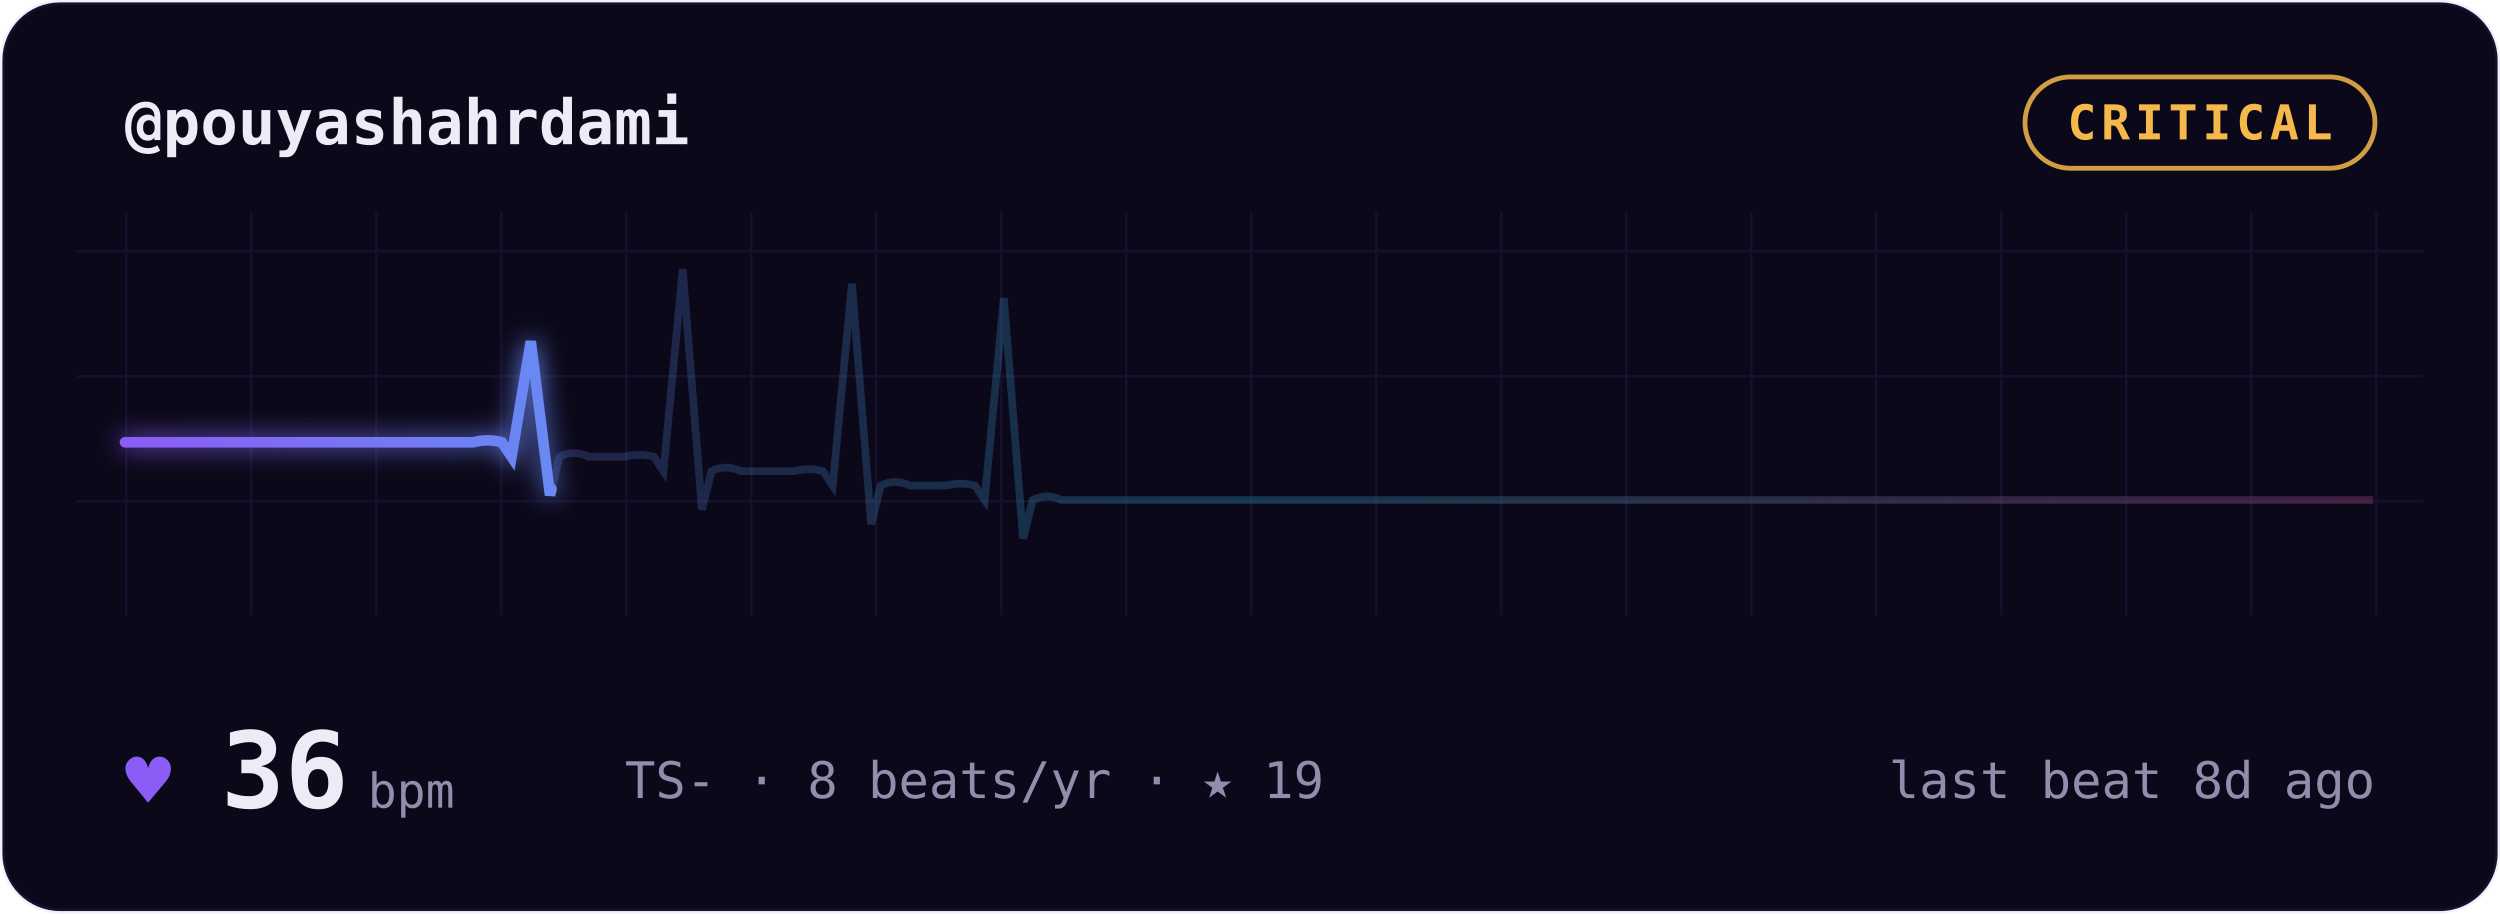
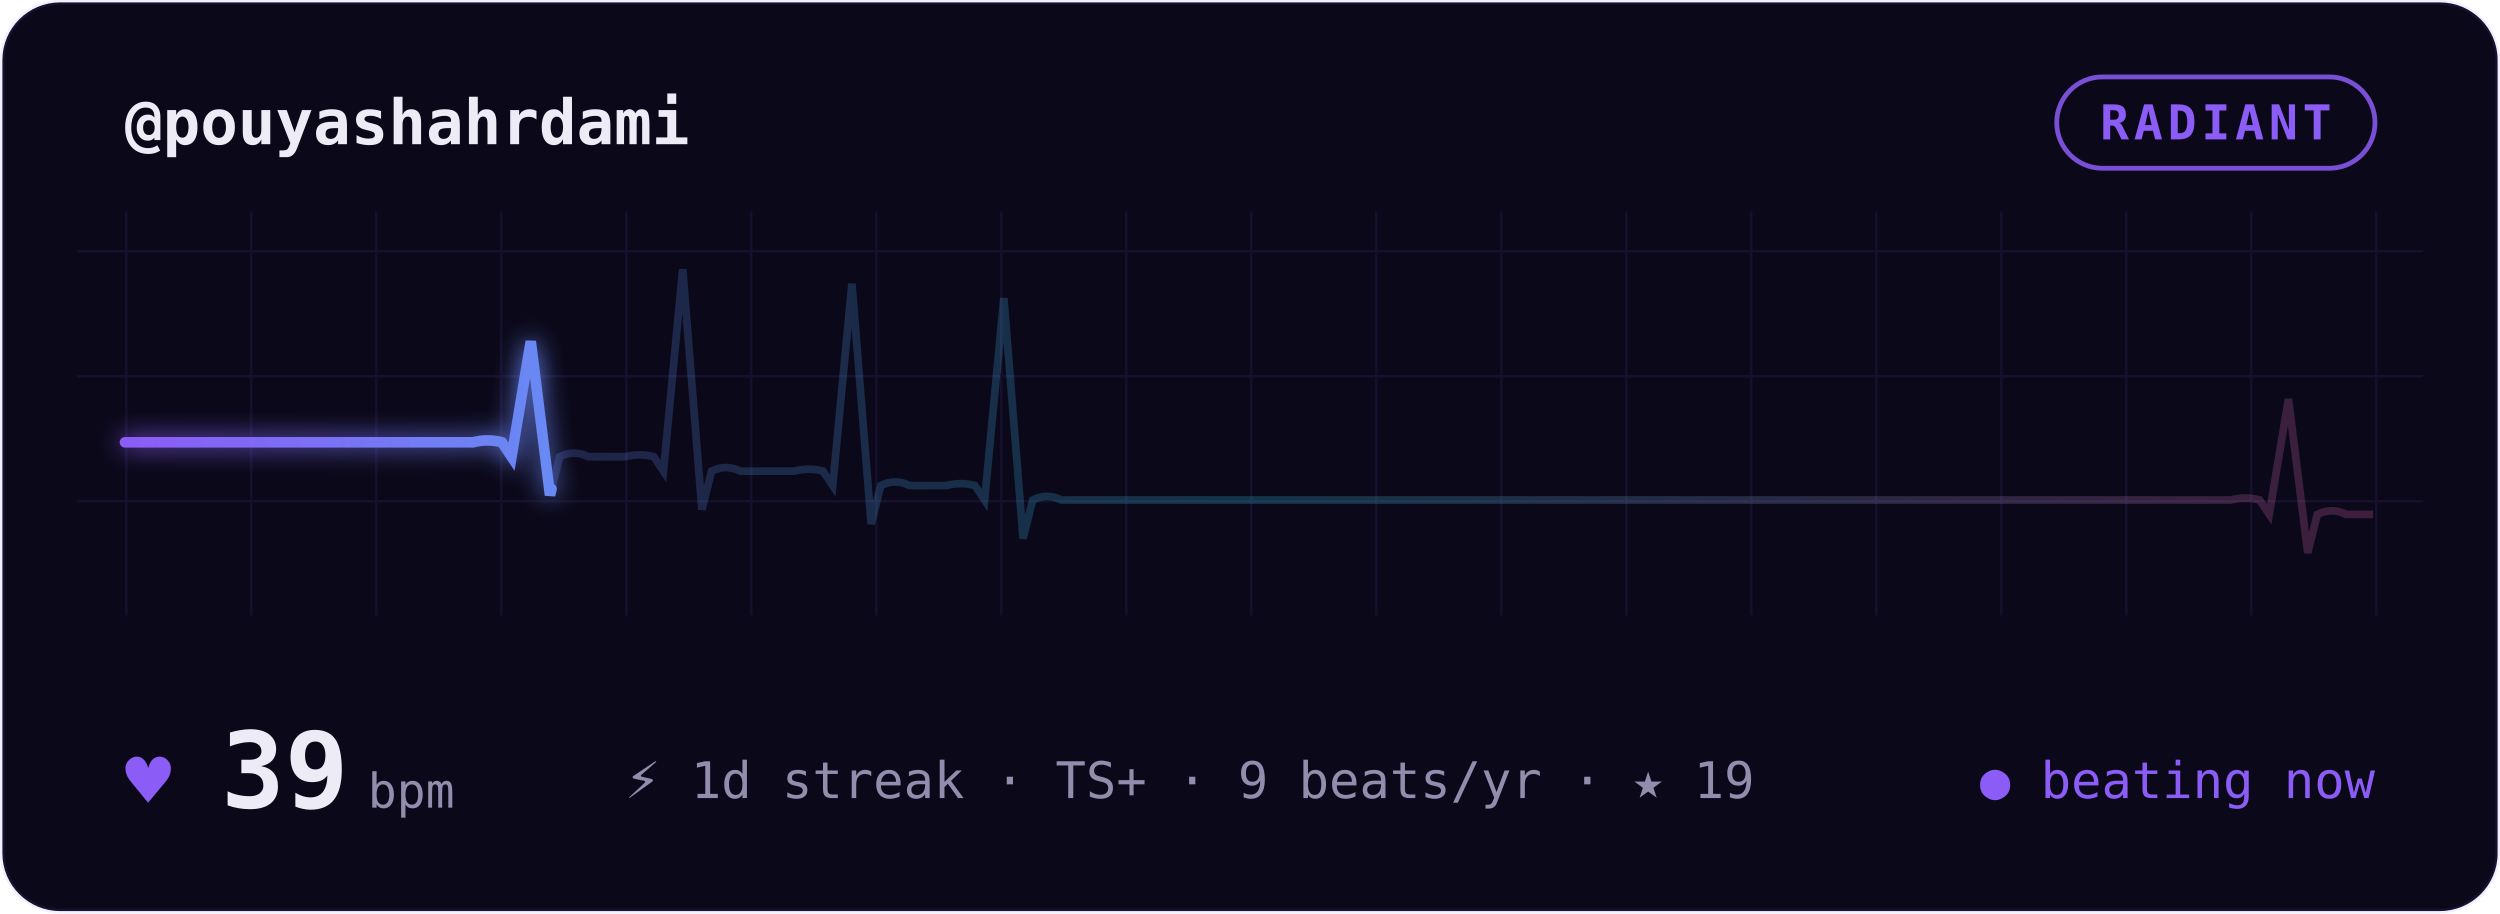
<svg xmlns="http://www.w3.org/2000/svg" width="520" height="190" viewBox="0 0 520 190" role="img" aria-labelledby="gp-title gp-desc">
-   <style>.gp-sweep{animation:gp-sweep 10s linear infinite}
-        .gp-heart{animation:gp-thump 1.7s ease-in-out infinite;transform-origin:center;transform-box:fill-box}
+   <style>.gp-sweep{animation:gp-sweep 9.2s linear infinite}
+        .gp-heart{animation:gp-thump 1.5s ease-in-out infinite;transform-origin:center;transform-box:fill-box}
       .gp-dot{animation:gp-blink 1.8s ease-in-out infinite}
       @keyframes gp-sweep{from{stroke-dashoffset:1000}to{stroke-dashoffset:0}}
       @keyframes gp-thump{0%,100%{transform:scale(1)}15%{transform:scale(1.32)}30%{transform:scale(1)}}
       @keyframes gp-blink{50%{opacity:.25}}</style>
  <defs>
    <linearGradient id="gp-tg" x1="0" y1="0" x2="1" y2="0">
      <stop offset="0" stop-color="#8B5CF6" />
      <stop offset="0.5" stop-color="#2FD4EE" />
      <stop offset="1" stop-color="#F26DB8" />
    </linearGradient>
    <filter id="gp-glow" x="-20%" y="-40%" width="140%" height="180%">
      <feGaussianBlur stdDeviation="2.6" result="b" />
      <feMerge>
        <feMergeNode in="b" />
        <feMergeNode in="SourceGraphic" />
      </feMerge>
    </filter>
    <pattern id="gp-grid" width="26" height="26" patternUnits="userSpaceOnUse">
      <path d="M26 0H0V26" fill="none" stroke="rgba(139,92,246,0.10)" stroke-width="1" />
    </pattern>
  </defs>
  <rect x="0.5" y="0.5" width="519" height="189" rx="12" fill="#0B0819" stroke="rgba(139,92,246,0.10)" />
  <rect x="16" y="44" width="488" height="84" fill="url(#gp-grid)" opacity="0.9" />
  <text x="26" y="30" font-family="ui-monospace,'SF Mono','Cascadia Code',Menlo,Consolas,monospace" font-size="13" font-weight="600" fill="#EDEBF6">@pouyashahrdami</text>
-   <rect x="421.2" y="16" width="72.8" height="19" rx="9.5" fill="none" stroke="#F5B84B" opacity="0.85" />
-   <text x="457.6" y="29" text-anchor="middle" font-family="ui-monospace,'SF Mono','Cascadia Code',Menlo,Consolas,monospace" font-size="10" font-weight="600" fill="#F5B84B" letter-spacing="1">CRITICAL</text>
-   <path d="M26 92 h33.4 h33.4 h5.6 q3 -0.8 6 0 l2 3 l4 -24 l4 32 l2 -8 q3 -1.5 6 0 h3.8 h3.8 q3 -0.8 6 0 l2 3 l4 -42 l4 50 l2 -8 q3 -1.5 6 0 h5.6 h5.6 q3 -0.8 6 0 l2 3 l4 -42 l4 50 l2 -8 q3 -1.5 6 0 h3.8 h3.8 q3 -0.8 6 0 l2 3 l4 -42 l4 50 l2 -8 q3 -1.5 6 0 h5.6 h33.4 h33.4 h33.4 h33.4 h33.4 h33.4 h33.4 h33.4" fill="none" stroke="url(#gp-tg)" stroke-width="1.6" opacity="0.22" />
-   <path class="gp-sweep" d="M26 92 h33.4 h33.4 h5.6 q3 -0.8 6 0 l2 3 l4 -24 l4 32 l2 -8 q3 -1.5 6 0 h3.8 h3.8 q3 -0.8 6 0 l2 3 l4 -42 l4 50 l2 -8 q3 -1.5 6 0 h5.6 h5.6 q3 -0.8 6 0 l2 3 l4 -42 l4 50 l2 -8 q3 -1.5 6 0 h3.8 h3.8 q3 -0.8 6 0 l2 3 l4 -42 l4 50 l2 -8 q3 -1.5 6 0 h5.6 h33.4 h33.4 h33.4 h33.4 h33.4 h33.4 h33.4 h33.4" pathLength="1000" fill="none" stroke="url(#gp-tg)" stroke-width="2.2" stroke-linecap="round" stroke-dasharray="140 860" filter="url(#gp-glow)" />
+   <rect x="427.8" y="16" width="66.2" height="19" rx="9.5" fill="none" stroke="#8B5CF6" opacity="0.85" />
+   <text x="460.9" y="29" text-anchor="middle" font-family="ui-monospace,'SF Mono','Cascadia Code',Menlo,Consolas,monospace" font-size="10" font-weight="600" fill="#8B5CF6" letter-spacing="1">RADIANT</text>
+   <path d="M26 92 h33.4 h33.4 h5.6 q3 -0.8 6 0 l2 3 l4 -24 l4 32 l2 -8 q3 -1.5 6 0 h3.8 h3.8 q3 -0.8 6 0 l2 3 l4 -42 l4 50 l2 -8 q3 -1.5 6 0 h5.6 h5.6 q3 -0.8 6 0 l2 3 l4 -42 l4 50 l2 -8 q3 -1.5 6 0 h3.8 h3.8 q3 -0.8 6 0 l2 3 l4 -42 l4 50 l2 -8 q3 -1.5 6 0 h5.6 h33.4 h33.4 h33.4 h33.4 h33.4 h33.4 h33.4 h3.8 q3 -0.8 6 0 l2 3 l4 -24 l4 32 l2 -8 q3 -1.5 6 0 h5.6" fill="none" stroke="url(#gp-tg)" stroke-width="1.6" opacity="0.22" />
+   <path class="gp-sweep" d="M26 92 h33.4 h33.4 h5.6 q3 -0.8 6 0 l2 3 l4 -24 l4 32 l2 -8 q3 -1.5 6 0 h3.8 h3.8 q3 -0.8 6 0 l2 3 l4 -42 l4 50 l2 -8 q3 -1.5 6 0 h5.6 h5.6 q3 -0.8 6 0 l2 3 l4 -42 l4 50 l2 -8 q3 -1.5 6 0 h3.8 h3.8 q3 -0.8 6 0 l2 3 l4 -42 l4 50 l2 -8 q3 -1.5 6 0 h5.6 h33.4 h33.4 h33.4 h33.4 h33.4 h33.4 h33.4 h3.8 q3 -0.8 6 0 l2 3 l4 -24 l4 32 l2 -8 q3 -1.5 6 0 h5.6" pathLength="1000" fill="none" stroke="url(#gp-tg)" stroke-width="2.2" stroke-linecap="round" stroke-dasharray="140 860" filter="url(#gp-glow)" />
  <text class="gp-heart" x="26" y="168" font-family="ui-monospace,'SF Mono','Cascadia Code',Menlo,Consolas,monospace" font-size="16" fill="#8B5CF6">♥</text>
-   <text x="46" y="168" font-family="ui-monospace,'SF Mono','Cascadia Code',Menlo,Consolas,monospace" font-size="22" font-weight="700" fill="#EDEBF6">36<tspan font-size="10" font-weight="400" fill="#928DAD" dx="4">bpm</tspan>
+   <text x="46" y="168" font-family="ui-monospace,'SF Mono','Cascadia Code',Menlo,Consolas,monospace" font-size="22" font-weight="700" fill="#EDEBF6">39<tspan font-size="10" font-weight="400" fill="#928DAD" dx="4">bpm</tspan>
  </text>
-   <text x="130" y="166" font-family="ui-monospace,'SF Mono','Cascadia Code',Menlo,Consolas,monospace" font-size="10.5" fill="#928DAD">TS-  ·  8 beats/yr  ·  ★ 19</text>
-   <text x="494" y="166" text-anchor="end" font-family="ui-monospace,'SF Mono','Cascadia Code',Menlo,Consolas,monospace" font-size="10.5" fill="#928DAD">last beat 8d ago</text>
+   <text x="130" y="166" font-family="ui-monospace,'SF Mono','Cascadia Code',Menlo,Consolas,monospace" font-size="10.5" fill="#928DAD">⚡ 1d streak  ·  TS+  ·  9 beats/yr  ·  ★ 19</text>
+   <text x="494" y="166" text-anchor="end" font-family="ui-monospace,'SF Mono','Cascadia Code',Menlo,Consolas,monospace" font-size="10.5" fill="#8B5CF6" class="gp-dot">● beating now</text>
</svg>
